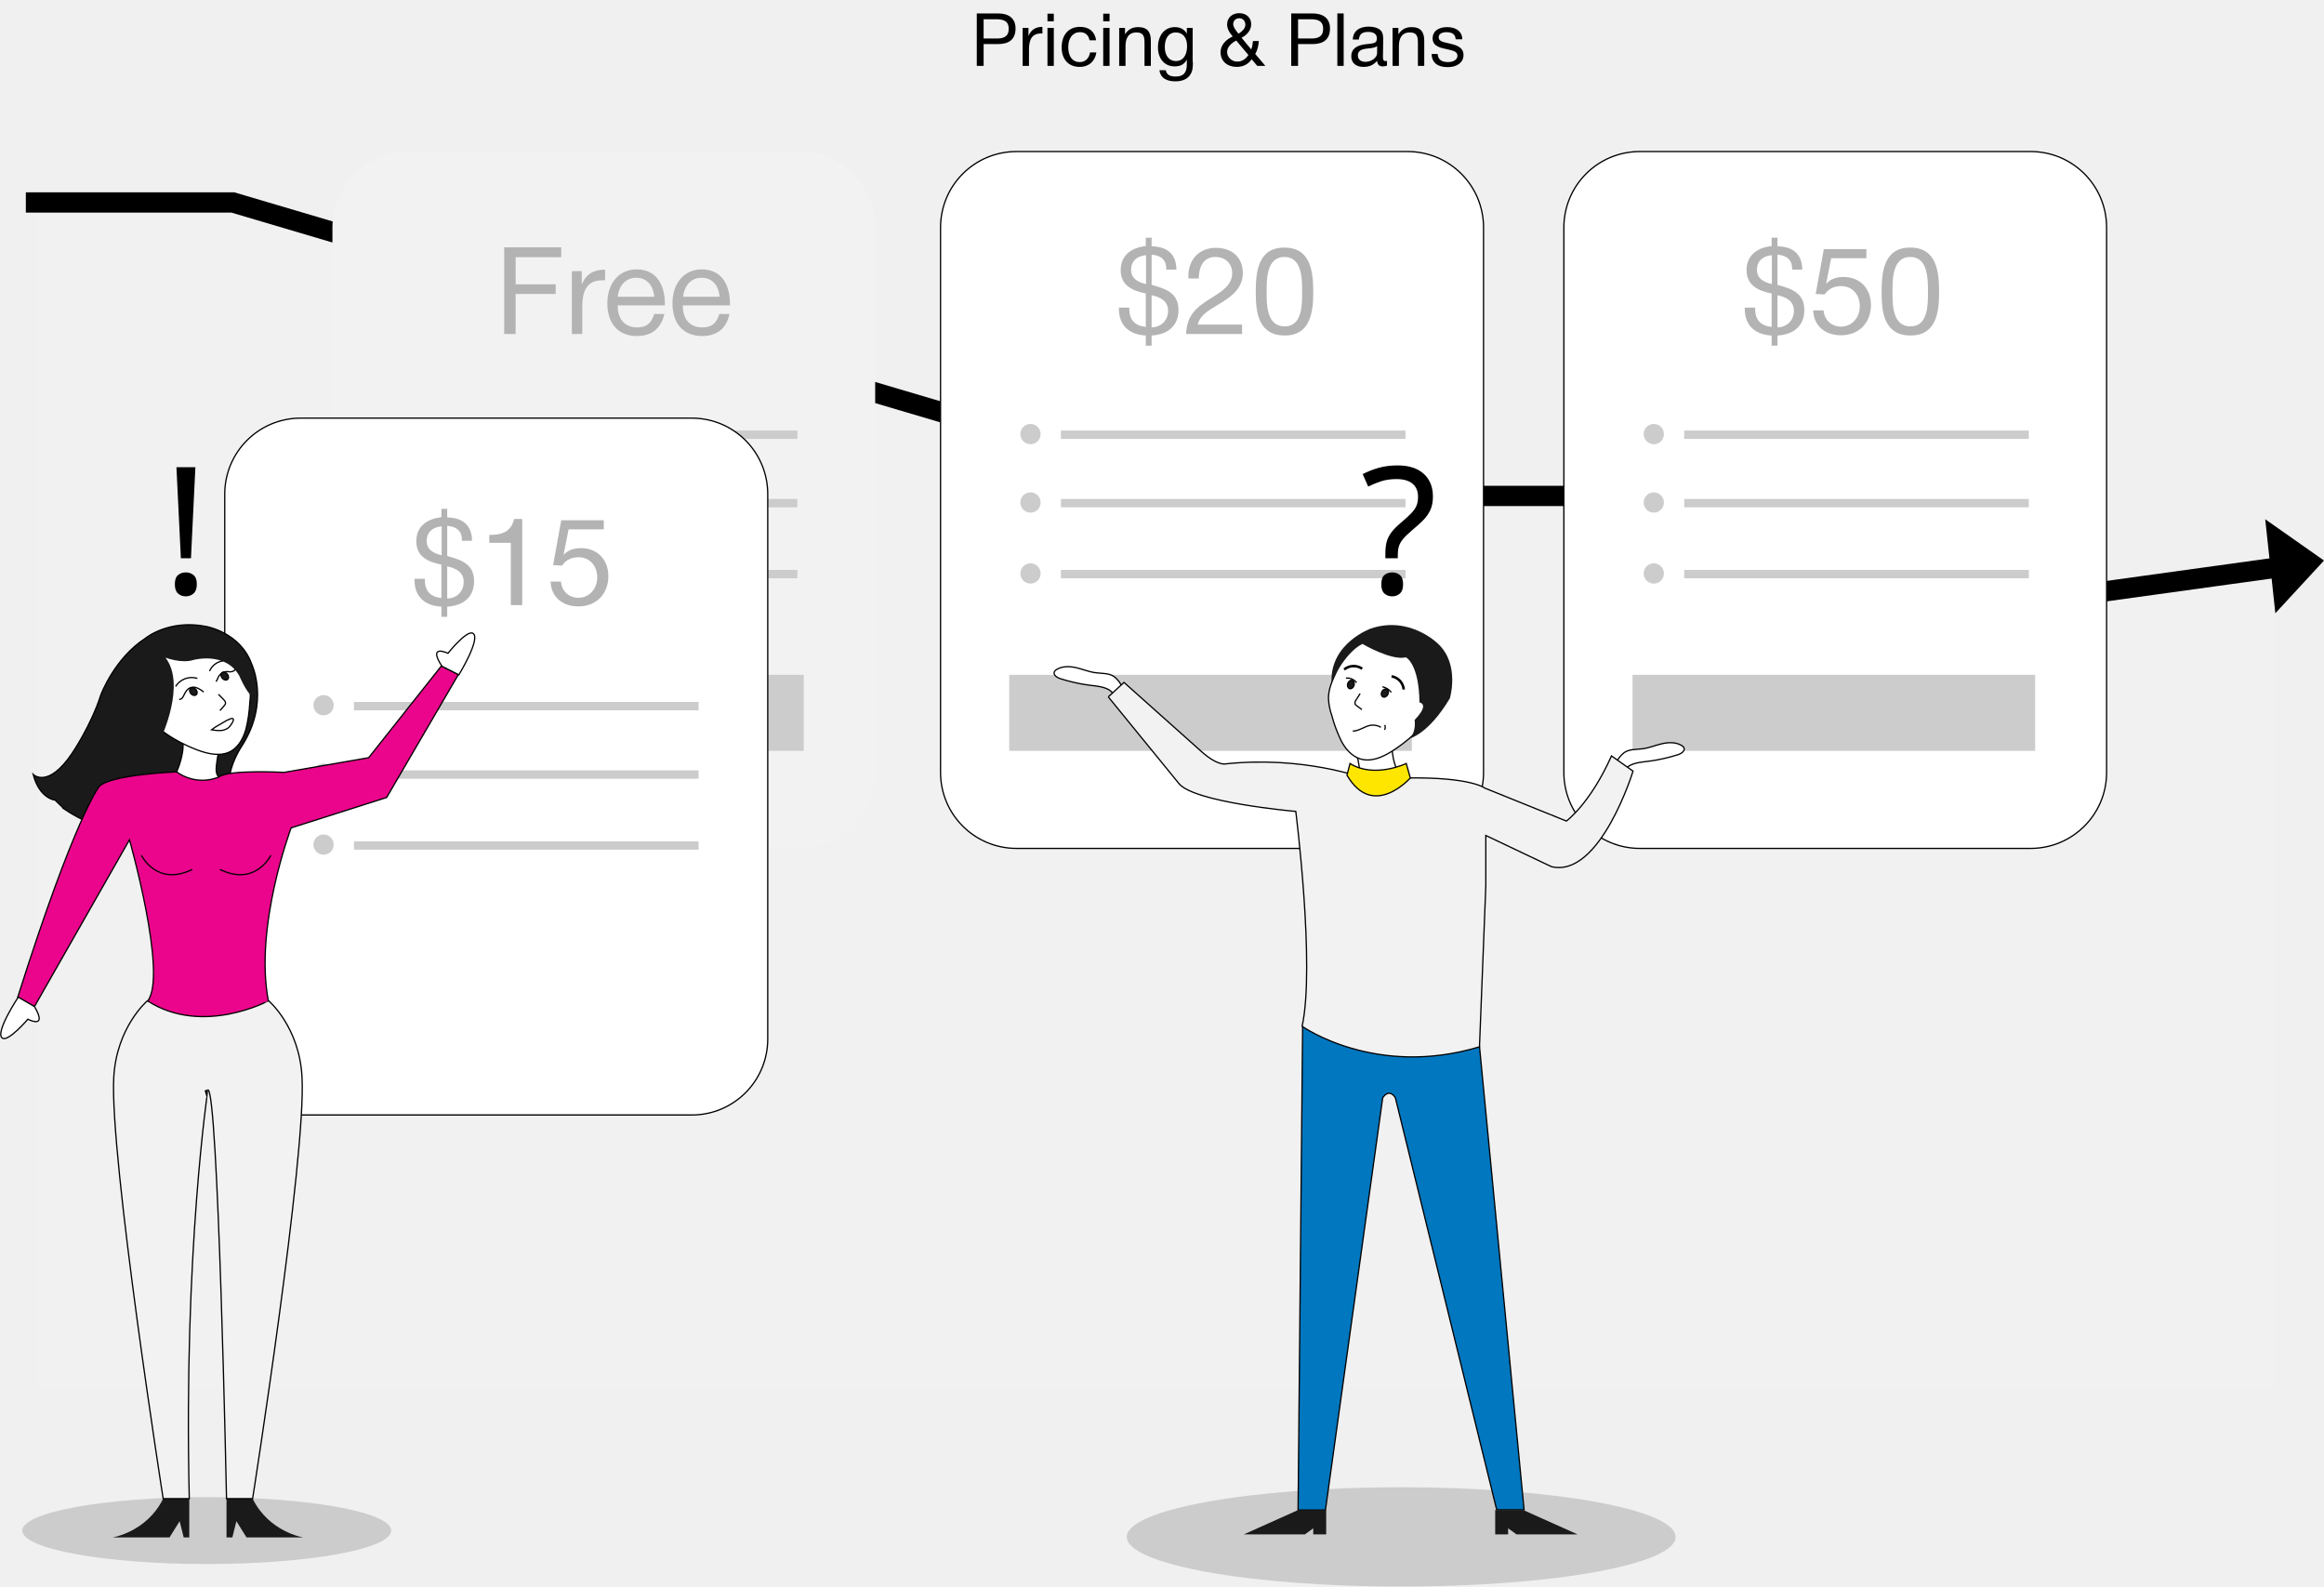
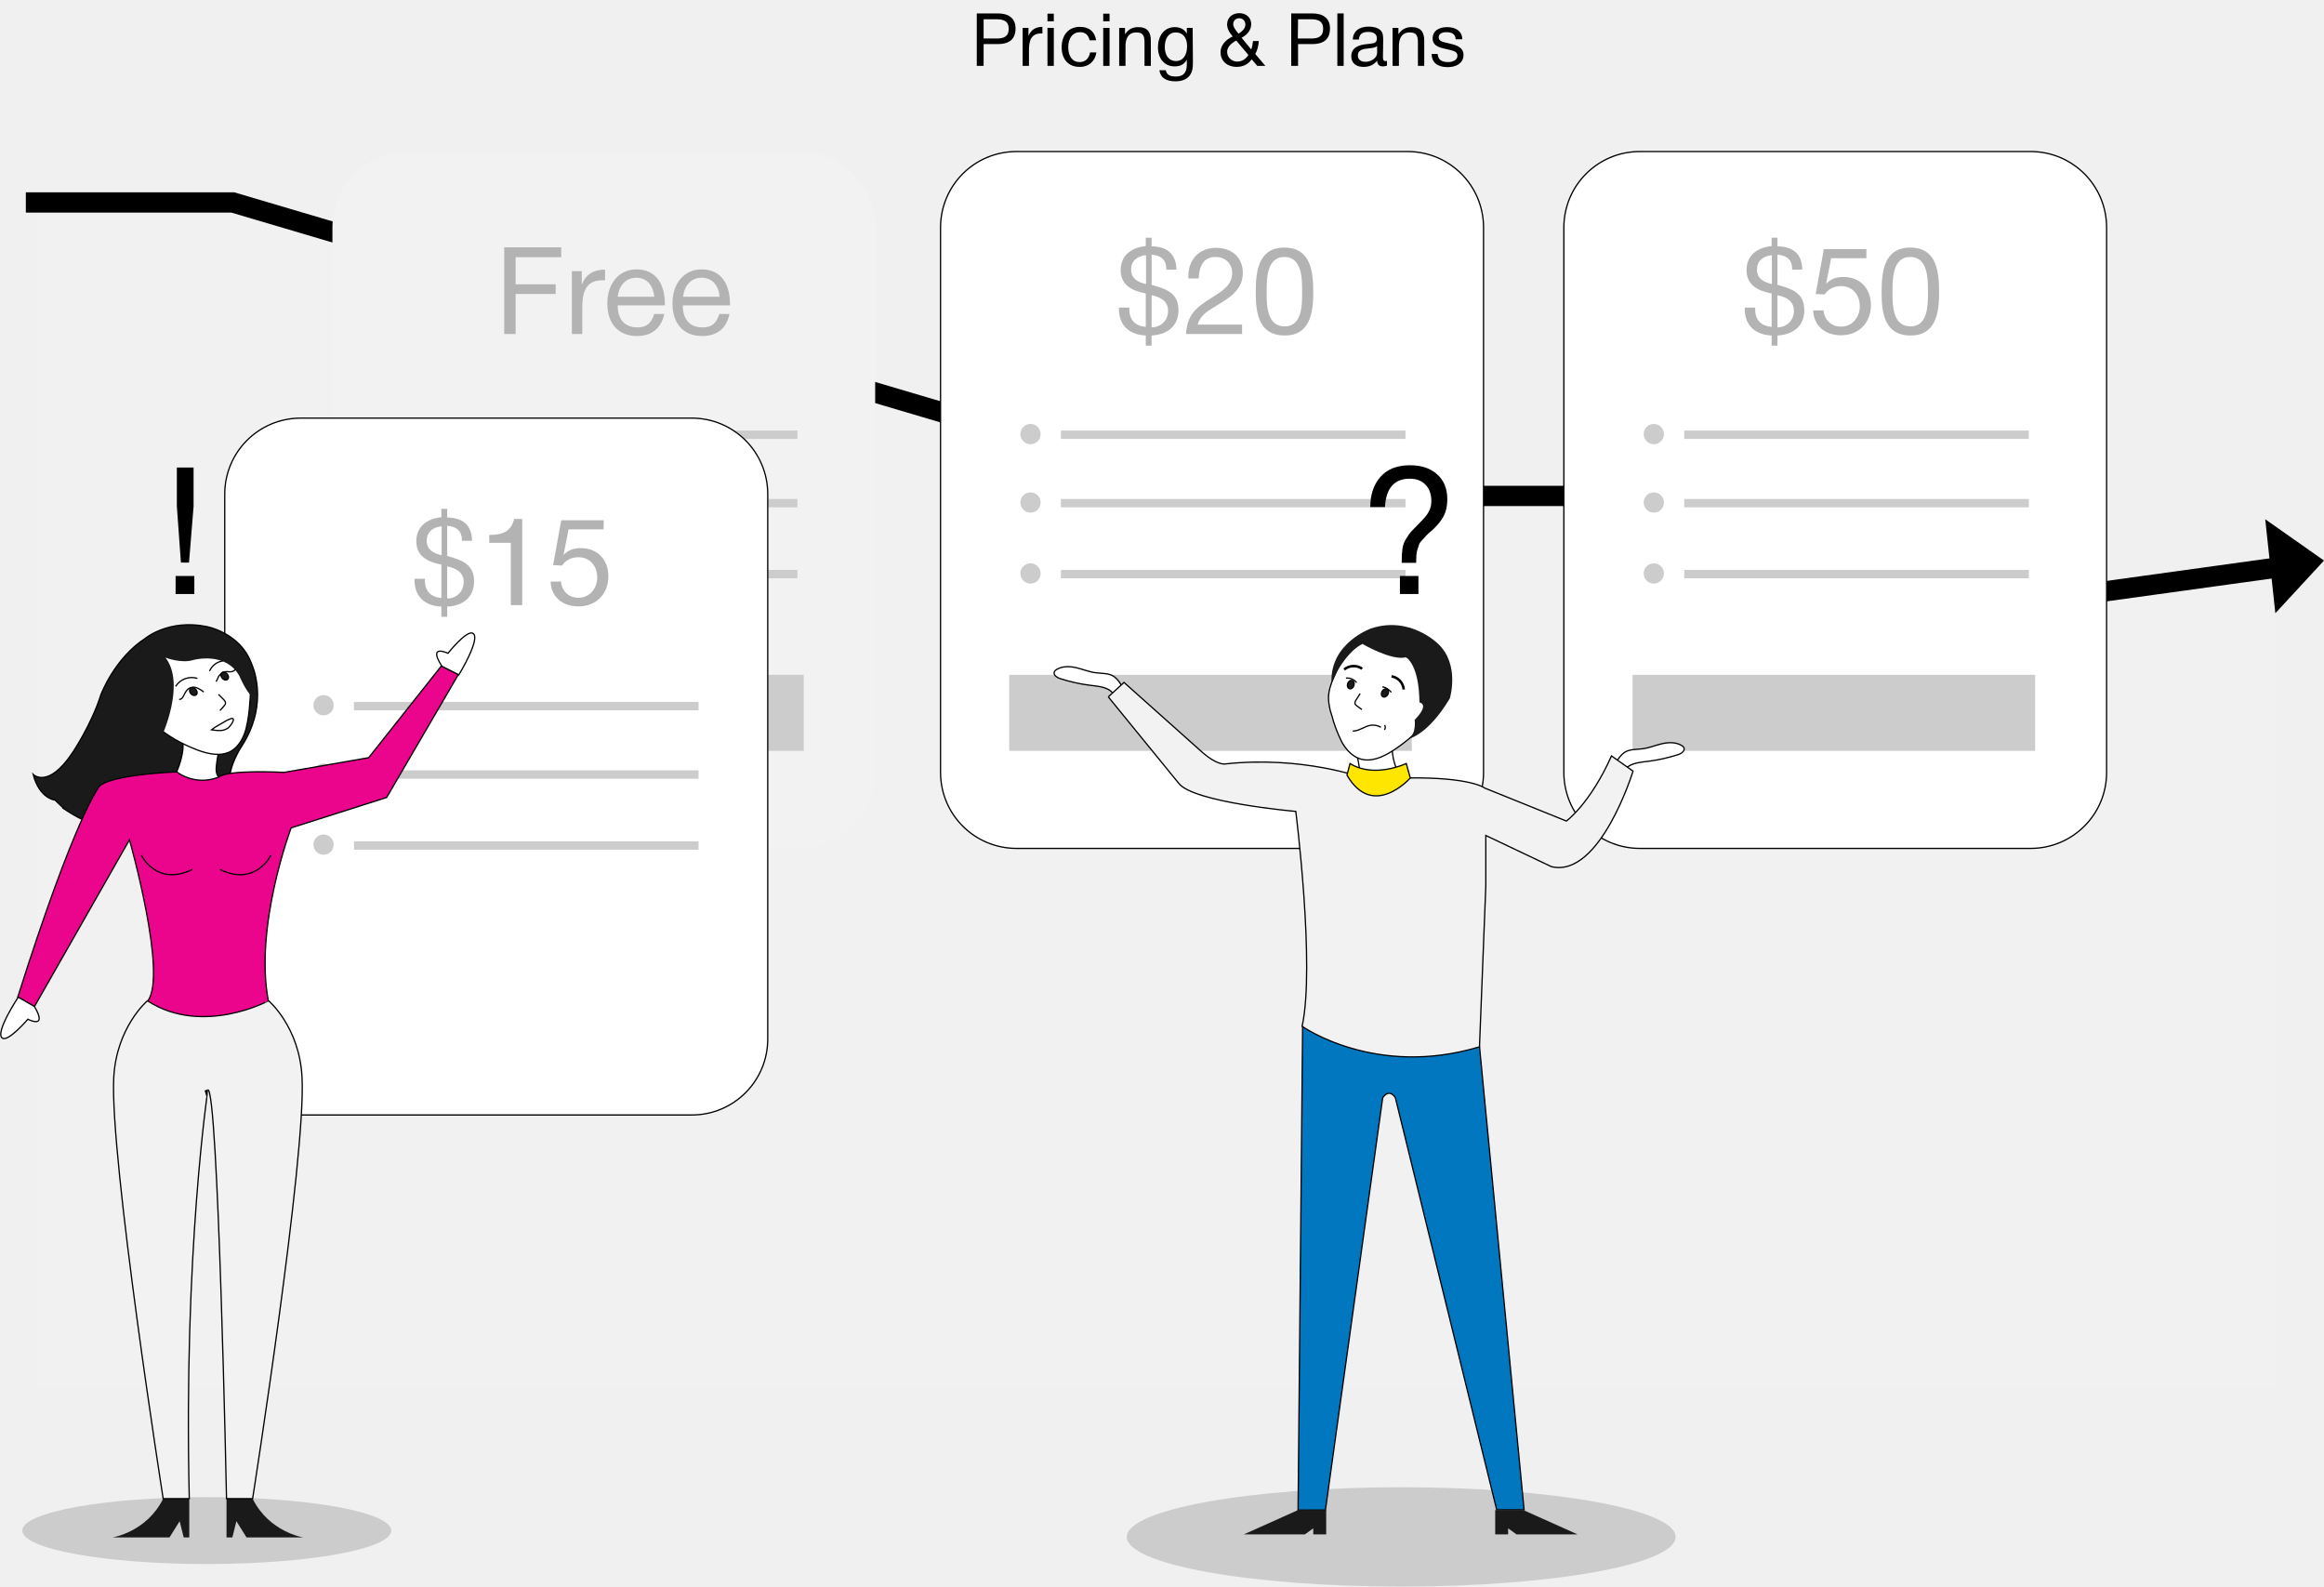
- <svg xmlns="http://www.w3.org/2000/svg" version="1.1" x="0px" y="0px" viewBox="0 0 917.2 626.2" style="enable-background:new 0 0 917.2 626.2;" xml:space="preserve">
+ <svg xmlns="http://www.w3.org/2000/svg" version="1.1" id="Layer_1" x="0px" y="0px" viewBox="0 0 917.2 626.2" style="enable-background:new 0 0 917.2 626.2;" xml:space="preserve">
  <style type="text/css">
- 	.st0{opacity:0.4;fill:#F2F2F2;enable-background:new    ;}
- 	.st1{fill:none;stroke:#000000;stroke-width:8;stroke-miterlimit:10;}
- 	.st2{fill:#FFFFFF;stroke:#000000;stroke-width:0.5;stroke-miterlimit:10;}
- 	.st3{fill:#F2F2F2;}
- 	.st4{fill:none;}
- 	.st5{fill:#CCCCCC;}
- 	.st6{font-family:'MyriadPro-Regular';}
- 	.st7{font-size:70px;}
- 	.st8{fill:#1A1A1A;stroke:#000000;stroke-width:0.5;stroke-miterlimit:10;}
- 	.st9{fill:#1A1A1A;}
- 	.st10{fill:none;stroke:#000000;stroke-width:0.5;stroke-miterlimit:10;}
- 	.st11{fill:#F2F2F2;stroke:#000000;stroke-width:0.5;stroke-miterlimit:10;}
- 	.st12{fill:#EB058C;stroke:#000000;stroke-width:0.5;stroke-miterlimit:10;}
- 	.st13{fill:#0077BF;stroke:#000000;stroke-width:0.5;stroke-miterlimit:10;}
- 	.st14{fill:#FFFFFF;stroke:#000000;stroke-miterlimit:10;}
- 	.st15{fill:#FFE600;stroke:#000000;stroke-width:0.5;stroke-miterlimit:10;}
- 	.st16{enable-background:new    ;}
- 	.st17{fill:#B3B3B3;}
- </style>
-   <g id="Layer_1">
+ 		.st0 {
+ 			opacity: 0.4;
+ 			fill: #F2F2F2;
+ 			enable-background: new;
+ 		}
+ 		.st1 {
+ 			fill: none;
+ 			stroke: #000000;
+ 			stroke-width: 8;
+ 			stroke-miterlimit: 10;
+ 		}
+ 		.st2 {
+ 			fill: #FFFFFF;
+ 			stroke: #000000;
+ 			stroke-width: 0.5;
+ 			stroke-miterlimit: 10;
+ 		}
+ 		.st3 {
+ 			fill: #F2F2F2;
+ 		}
+ 		.st4 {
+ 			fill: none;
+ 		}
+ 		.st5 {
+ 			fill: #CCCCCC;
+ 		}
+ 		.st6 {
+ 			enable-background: new;
+ 		}
+ 		.st7 {
+ 			fill: #1A1A1A;
+ 			stroke: #000000;
+ 			stroke-width: 0.5;
+ 			stroke-miterlimit: 10;
+ 		}
+ 		.st8 {
+ 			fill: #1A1A1A;
+ 		}
+ 		.st9 {
+ 			fill: none;
+ 			stroke: #000000;
+ 			stroke-width: 0.5;
+ 			stroke-miterlimit: 10;
+ 		}
+ 		.st10 {
+ 			fill: #F2F2F2;
+ 			stroke: #000000;
+ 			stroke-width: 0.5;
+ 			stroke-miterlimit: 10;
+ 		}
+ 		.st11 {
+ 			fill: #EB058C;
+ 			stroke: #000000;
+ 			stroke-width: 0.5;
+ 			stroke-miterlimit: 10;
+ 		}
+ 		.st12 {
+ 			fill: #0077BF;
+ 			stroke: #000000;
+ 			stroke-width: 0.5;
+ 			stroke-miterlimit: 10;
+ 		}
+ 		.st13 {
+ 			fill: #FFFFFF;
+ 			stroke: #000000;
+ 			stroke-miterlimit: 10;
+ 		}
+ 		.st14 {
+ 			fill: #FFE600;
+ 			stroke: #000000;
+ 			stroke-width: 0.5;
+ 			stroke-miterlimit: 10;
+ 		}
+ 		.st15 {
+ 			fill: #B3B3B3;
+ 		}
+ 	</style>
+   <g id="Layer_1_2_">
    <g id="Layer_1_1_">
      <g id="Layer_13">
        <polygon class="st0" points="15.3,547.7 15.3,79.9 91.9,79.9 483.3,195.7 761.4,195.7 821.1,234.7 898,224.1 898,547.7    " />
        <polyline class="st1" points="10.2,79.9 16.8,79.9 91.9,79.9 483.3,195.7 761.4,195.7 821.1,234.7 904.2,223.2    " />
        <polygon points="894,204.9 898,242 917.2,221.2    " />
      </g>
      <g id="Layer_5">
        <path class="st2" d="M401.2,59.8h154.3c16.6,0,30,13.4,30,30v215c0,16.6-13.4,30-30,30H401.2c-16.6,0-30-13.4-30-30v-215     C371.2,73.2,384.6,59.8,401.2,59.8z" />
        <path class="st3" d="M161.2,59.8h154.2c16.6,0,30,13.4,30,30v215c0,16.6-13.4,30-30,30H161.2c-16.6,0-30-13.4-30-30v-215     C131.2,73.2,144.6,59.8,161.2,59.8z" />
        <path class="st2" d="M647.2,59.8h154.2c16.6,0,30,13.4,30,30v215c0,16.6-13.4,30-30,30H647.2c-16.6,0-30-13.4-30-30v-215     C617.2,73.2,630.6,59.8,647.2,59.8z" />
        <path class="st4" d="M260.3,407c0-3.1,2.2-5.8,5.3-6.3" />
        <path class="st4" d="M195.2,445.7c-0.2,4.4,0.5,8.8,2,13" />
      </g>
      <g id="Layer_12">
        <ellipse class="st5" cx="553" cy="606.5" rx="108.3" ry="19.6" />
        <ellipse class="st5" cx="81.6" cy="604" rx="72.8" ry="13.2" />
      </g>
      <g id="Layer_9">
        <rect x="664.7" y="169.9" class="st5" width="136" height="3.3" />
        <circle class="st5" cx="652.7" cy="171.3" r="4" />
        <rect x="664.7" y="196.9" class="st5" width="136" height="3.3" />
        <circle class="st5" cx="652.7" cy="198.3" r="4" />
        <rect x="664.7" y="224.9" class="st5" width="136" height="3.3" />
        <circle class="st5" cx="652.7" cy="226.3" r="4" />
        <rect x="644.3" y="266.3" class="st5" width="158.9" height="30" />
      </g>
      <g id="Layer_9_copy">
        <rect x="418.7" y="169.9" class="st5" width="136" height="3.3" />
        <circle class="st5" cx="406.7" cy="171.3" r="4" />
        <rect x="418.7" y="196.9" class="st5" width="136" height="3.3" />
        <circle class="st5" cx="406.7" cy="198.3" r="4" />
        <rect x="418.7" y="224.9" class="st5" width="136" height="3.3" />
        <circle class="st5" cx="406.7" cy="226.3" r="4" />
        <rect x="398.3" y="266.3" class="st5" width="158.9" height="30" />
      </g>
      <g id="Layer_9_copy_2">
        <rect x="178.7" y="169.9" class="st5" width="136" height="3.3" />
        <circle class="st5" cx="166.7" cy="171.3" r="4" />
        <rect x="178.7" y="196.9" class="st5" width="136" height="3.3" />
        <circle class="st5" cx="166.7" cy="198.3" r="4" />
        <rect x="178.7" y="224.9" class="st5" width="136" height="3.3" />
        <circle class="st5" cx="166.7" cy="226.3" r="4" />
        <rect x="158.3" y="266.3" class="st5" width="158.9" height="30" />
      </g>
      <g id="Layer_14">
        <path class="st2" d="M118.7,165H273c16.6,0,30,13.4,30,30v215c0,16.6-13.4,30-30,30H118.7c-16.6,0-30-13.4-30-30V195     C88.7,178.4,102.1,165,118.7,165z" />
      </g>
      <g id="Layer_9_copy_3">
        <rect x="139.7" y="277" class="st5" width="136" height="3.3" />
        <circle class="st5" cx="127.7" cy="278.3" r="4" />
        <rect x="139.7" y="304" class="st5" width="136" height="3.3" />
        <circle class="st5" cx="127.7" cy="305.3" r="4" />
        <rect x="139.7" y="332" class="st5" width="136" height="3.3" />
        <circle class="st5" cx="127.7" cy="333.3" r="4" />
      </g>
      <g id="Layer_4">
-         <text transform="matrix(1 0 0 1 536.96 234.35)" class="st6 st7">?</text>
-         <text transform="matrix(1 0 0 1 63.96 234.35)" class="st6 st7">!</text>
+         <g class="st6">
+           <path d="M540.8,200.1c0-4.9,1.3-8.8,4-11.9c2.7-3.1,6.6-4.6,11.7-4.6c4.5,0,8.1,1.2,10.7,3.6c2.7,2.4,4,5.7,4,9.8      c0,2.5-0.4,4.6-1.3,6.4c-0.9,1.8-2.3,3.6-4.1,5.3c-0.2,0.2-0.8,0.8-1.8,1.6c-1,0.9-1.5,1.4-1.6,1.6c-0.1,0.2-0.5,0.6-1.2,1.3      c-0.6,0.7-1,1.2-1.1,1.6c-0.1,0.4-0.3,1-0.6,1.8c-0.3,0.8-0.4,1.6-0.5,2.5c0,0.9-0.1,1.9-0.1,3h-5.7v-0.4c0-2.1,0.1-3.8,0.3-5.2      c0.2-1.4,0.7-2.7,1.5-4c0.8-1.3,1.5-2.3,2.2-3c0.7-0.7,1.9-2,3.7-3.8c1.5-1.5,2.5-2.8,3.1-4s0.9-2.5,0.9-4      c0-2.7-0.8-4.9-2.3-6.4c-1.5-1.6-3.6-2.4-6.2-2.4c-6.1,0-9.4,3.7-9.8,11.2H540.8z M559.8,227.3v7.1h-7.3v-7.1H559.8z" />
+         </g>
+         <g class="st6">
+           <path d="M76.7,227.3v7.1h-7.4v-7.1H76.7z M76.4,184.5v15.3L74.6,222h-3.2l-1.6-22.2v-15.3H76.4z" />
+         </g>
      </g>
      <g id="Layer_15">
-         <path class="st8" d="M13.1,305.6c0,0,5.8,5.9,15.4-8.4c0,0,7.5-11,11.3-23c0,0,5.3-14.4,17.7-22.4c0,0,9.1-7.5,23.8-4.6     c0,0,13.5,2.3,18,14.8c0,0,7.3,15-3.8,32.3c0,0-3.8,5.6-4.7,11.2L61,321.1l-36.2-2.4l-3.1-3C21.6,315.8,15.5,315,13.1,305.6z" />
-         <path class="st8" d="M24.7,318.8c0,0,16.2,11.9,30.3,9l37.8-15.9l-2.1-6.3" />
+         <path class="st7" d="M13.1,305.6c0,0,5.8,5.9,15.4-8.4c0,0,7.5-11,11.3-23c0,0,5.3-14.4,17.7-22.4c0,0,9.1-7.5,23.8-4.6     c0,0,13.5,2.3,18,14.8c0,0,7.3,15-3.8,32.3c0,0-3.8,5.6-4.7,11.2L61,321.1l-36.2-2.4l-3.1-3C21.6,315.8,15.5,315,13.1,305.6z" />
+         <path class="st7" d="M24.7,318.8c0,0,16.2,11.9,30.3,9l37.8-15.9l-2.1-6.3" />
        <path class="st2" d="M70,303.9c-0.1,0.2-0.2,0.5-0.2,0.7c0.1,0.2,0.2,0.4,0.4,0.6c1.9,2.1,4.1,4,6.4,5.7c1.4,1,3.1,1.9,4.7,1.4     c1-0.4,1.8-1.1,2.4-2l2.9-3.5c-1.3-0.9-1.4-2.9-1.2-4.5c0.2-2.1,0.6-4.3,1-6.4c-3.5-2.7-7.5-4.4-11.8-5c-1.5-0.2-2.2,0-2.3,1.5     c-0.1,1.3,0,2.7-0.2,4C71.7,299,71,301.5,70,303.9z" />
        <path class="st2" d="M78,296c4.3,1.6,9.4,2.7,13.4,0.3c2.9-1.8,4.6-5,5.6-8.3c0.9-3.5,1.4-7.2,1.6-10.8c0.3-2.3,0.3-4.6-0.1-6.9     c-0.7-3.2-2.7-6-4.6-8.7c-3.2-4.4-6.8-9.1-11.9-10.8c-2.9-1-6.1-0.9-9.2-0.7c-2.3,0-4.6,0.4-6.7,1c-1.8,0.7-3.5,1.7-4.9,3     c-4.1,3.5-6.9,8.5-7.6,13.8C51.6,282.1,66.4,291.6,78,296z" />
-         <path class="st9" d="M63.7,290.9c0,0,9.8-20.8,1.6-31.4c0,0,6.3,2.5,11.2,0.9c0,0,12.6-3.4,18,6.4c0,0,2.5,6.1,5.3,8.4v-5     l-4.3-9.9l-11.8-10.2l-11-2.7L61.6,252l-7.2,7.1l-3.3,16.5L58,287L63.7,290.9z" />
+         <path class="st8" d="M63.7,290.9c0,0,9.8-20.8,1.6-31.4c0,0,6.3,2.5,11.2,0.9c0,0,12.6-3.4,18,6.4c0,0,2.5,6.1,5.3,8.4v-5     l-4.3-9.9l-11.8-10.2l-11-2.7L61.6,252l-7.2,7.1l-3.3,16.5L58,287L63.7,290.9z" />
        <path class="st2" d="M70.7,276c0.6,0,1.1-0.3,1.4-0.8s0.6-1,0.8-1.5c0.2-0.4,0.4-0.7,0.7-1.1c0.2-0.3,0.5-0.6,0.9-0.9     c0.9-0.6,2.1-0.7,3.1-0.3c1,0.4,2,1,2.8,1.7" />
        <path class="st2" d="M85.3,269l0.6-1.2c0.3-1,1.1-1.9,2-2.5c0.9-0.3,1.8-0.3,2.6-0.2c0.9,0.1,1.8-0.2,2.4-0.9" />
        <path class="st2" d="M77.9,267.7c-3.3-1-6.8,0.3-8.6,3.2" />
        <path class="st2" d="M82.7,264.8c1-2.2,3-3.7,5.3-4" />
        <path class="st2" d="M86.8,280.4c0.7-0.7,1.3-1.4,1.9-2.2c0.2-0.2,0.3-0.4,0.3-0.6c0.1-0.5-0.3-1.1-0.7-1.5l-2.1-2.1" />
-         <ellipse transform="matrix(0.751 -0.6603 0.6603 0.751 -161.1784 118.3206)" class="st8" cx="76.3" cy="272.9" rx="1.3" ry="1.7" />
-         <ellipse transform="matrix(0.751 -0.6603 0.6603 0.751 -154.0706 125.0209)" class="st8" cx="88.7" cy="266.8" rx="1.3" ry="1.7" />
-         <path class="st10" d="M90,287.3c-0.9,0.6-2,1-3.2,1c-1.1,0-2.2-0.1-3.3-0.3c0.4-0.3,0.8-0.6,1.2-0.9l3.4-2c0.9-0.6,1.9-1.1,3-1.5     C93.6,282.9,90.8,286.8,90,287.3z" />
-         <path class="st9" d="M89.4,591.4v15.3h2.3l1.6-6.4l4,6.4h22.4c0,0-13.5-2.1-20-15.3H89.4z" />
-         <path class="st9" d="M74.7,591.4v15.3h-2.2l-1.6-6.4l-4,6.4H44.4c0,0,13.5-2.1,20-15.3H74.7z" />
-         <path class="st11" d="M74.7,591.4H64.4c0,0-21.2-135-19.5-166.3C46,405.3,58.1,395,58.1,395h48c0,0,12.1,10.3,13.1,30.1     c1.7,31.3-19.5,166.3-19.5,166.3H89.4c0,0-3.3-163-7.4-161.3C82.1,430.1,72.4,493.4,74.7,591.4z" />
-         <path class="st12" d="M58.3,395c7.9-10.3-7.2-63.6-7.2-63.6l-37.5,65.8L7,393.5c22.7-71.7,32.2-83.2,32.2-83.2     c4.7-4.7,30.5-5.7,30.5-5.7c4.9,3.5,11.2,4.3,16.7,2c3.8-3,25.7-1.8,25.7-1.8l33.4-5.8l28.7-36.2l6.7,3.4l-28.3,48.5l-37.7,12     c0,0-14.6,38.7-9,68.2C106.1,395,79.8,408.9,58.3,395z" />
-         <path class="st12" d="M106.9,337.5c0,0-6,12.5-20.1,5.6" />
-         <path class="st12" d="M55.8,337.5c0,0,6,12.5,20.1,5.6" />
+         <ellipse transform="matrix(0.751 -0.6603 0.6603 0.751 -161.1847 118.3421)" class="st7" cx="76.3" cy="272.9" rx="1.3" ry="1.7" />
+         <ellipse transform="matrix(0.751 -0.6603 0.6603 0.751 -154.0919 125.0137)" class="st7" cx="88.7" cy="266.8" rx="1.3" ry="1.7" />
+         <path class="st9" d="M90,287.3c-0.9,0.6-2,1-3.2,1c-1.1,0-2.2-0.1-3.3-0.3c0.4-0.3,0.8-0.6,1.2-0.9l3.4-2c0.9-0.6,1.9-1.1,3-1.5     C93.6,282.9,90.8,286.8,90,287.3z" />
+         <path class="st8" d="M89.4,591.4v15.3h2.3l1.6-6.4l4,6.4h22.4c0,0-13.5-2.1-20-15.3H89.4z" />
+         <path class="st8" d="M74.7,591.4v15.3h-2.2l-1.6-6.4l-4,6.4H44.4c0,0,13.5-2.1,20-15.3H74.7z" />
+         <path class="st10" d="M74.7,591.4H64.4c0,0-21.2-135-19.5-166.3C46,405.3,58.1,395,58.1,395h48c0,0,12.1,10.3,13.1,30.1     c1.7,31.3-19.5,166.3-19.5,166.3H89.4c0,0-3.3-163-7.4-161.3C82.1,430.1,72.4,493.4,74.7,591.4z" />
+         <path class="st11" d="M58.3,395c7.9-10.3-7.2-63.6-7.2-63.6l-37.5,65.8L7,393.5c22.7-71.7,32.2-83.2,32.2-83.2     c4.7-4.7,30.5-5.7,30.5-5.7c4.9,3.5,11.2,4.3,16.7,2c3.8-3,25.7-1.8,25.7-1.8l33.4-5.8l28.7-36.2l6.7,3.4l-28.3,48.5l-37.7,12     c0,0-14.6,38.7-9,68.2C106.1,395,79.8,408.9,58.3,395z" />
+         <path class="st11" d="M106.9,337.5c0,0-6,12.5-20.1,5.6" />
+         <path class="st11" d="M55.8,337.5c0,0,6,12.5,20.1,5.6" />
        <path class="st2" d="M174.4,262.9c-5.8-9,2.4-5.1,2.4-5.1s7.3-9.2,9.8-7.9c3.4,1.8-5.5,16.4-5.5,16.4L174.4,262.9z" />
        <path class="st2" d="M13.6,397.2c5.4,9.2-2.6,5-2.6,5s-7.6,8.9-10,7.5c-3.3-1.9,6.2-16.2,6.2-16.2L13.6,397.2z" />
      </g>
      <g id="Layer_16">
-         <path class="st10" d="M546.1,426.3" />
-         <path class="st13" d="M523.1,595.9h-10.8l1.8-191.1l69.8,8.1l17.6,182.9h-10.8l-40-162.6c0,0-2.2-4-5,0L523.1,595.9h-10.8" />
+         <path class="st9" d="M546.1,426.3" />
+         <path class="st12" d="M523.1,595.9h-10.8l1.8-191.1l69.8,8.1l17.6,182.9h-10.8l-40-162.6c0,0-2.2-4-5,0L523.1,595.9h-10.8" />
        <path class="st2" d="M643.4,302c2.2-1.1,4.8-1.3,7.3-1.6c3.9-0.5,7.8-1.4,11.6-2.6c1.2-0.4,2.8-1.4,2.3-2.7     c-0.2-0.4-0.5-0.7-0.9-0.9c-2.3-1.4-5.2-1.3-7.8-0.7s-5.1,1.7-7.8,2c-2.4,0.3-5.1,0.1-7.1,1.5c-1.4,1.1-2.5,2.5-3.2,4.1     c-0.9,1.6-1.8,3.2-2.6,4.9C638.7,308.8,640.5,303.4,643.4,302z" />
        <path class="st2" d="M437.3,272c-2.2-1.1-4.8-1.3-7.3-1.6c-3.9-0.5-7.8-1.4-11.6-2.6c-1.2-0.4-2.8-1.4-2.3-2.7     c0.2-0.4,0.5-0.7,0.9-0.9c2.3-1.4,5.2-1.3,7.8-0.7s5.1,1.7,7.8,2c2.4,0.3,5.1,0.1,7.1,1.5c1.4,1.1,2.5,2.5,3.2,4.2     c0.9,1.6,1.8,3.2,2.6,4.9C442,278.8,440.2,273.4,437.3,272z" />
-         <path class="st11" d="M437.4,275l6.2-5.7l30.7,27.4c5.7,5.1,8.9,4.8,8.9,4.8c31-3.4,54.8,5.5,54.8,5.5c7.3,8.5,17.2,0,17.2,0     c25.4-0.4,30.8,4,30.8,4l32.2,13c0,0,9.3-6.7,17.8-25.7l8.5,6c0,0-13,42.3-32.2,37.7l-25.9-12.3v19.8l-2.5,63.6     c-41.1,12.4-70-8.1-70-8.1c5.2-23.8-2.5-84.8-2.5-84.8s-40.4-3.5-46.2-11.1L437.4,275" />
-         <polygon class="st9" points="590.1,595.9 590.1,605.5 595.2,605.5 595.2,603.1 598.5,605.5 622.6,605.5 622.6,605.5 601.2,595.9         " />
-         <polygon class="st9" points="523.4,595.9 523.4,605.5 518.3,605.5 518.3,603.1 515,605.5 490.9,605.5 490.9,605.5 512.3,595.9         " />
+         <path class="st10" d="M437.4,275l6.2-5.7l30.7,27.4c5.7,5.1,8.9,4.8,8.9,4.8c31-3.4,54.8,5.5,54.8,5.5c7.3,8.5,17.2,0,17.2,0     c25.4-0.4,30.8,4,30.8,4l32.2,13c0,0,9.3-6.7,17.8-25.7l8.5,6c0,0-13,42.3-32.2,37.7l-25.9-12.3v19.8l-2.5,63.6     c-41.1,12.4-70-8.1-70-8.1c5.2-23.8-2.5-84.8-2.5-84.8s-40.4-3.5-46.2-11.1L437.4,275" />
+         <polygon class="st8" points="590.1,595.9 590.1,605.5 595.2,605.5 595.2,603.1 598.5,605.5 622.6,605.5 622.6,605.5 601.2,595.9        " />
+         <polygon class="st8" points="523.4,595.9 523.4,605.5 518.3,605.5 518.3,603.1 515,605.5 490.9,605.5 490.9,605.5 512.3,595.9        " />
        <path class="st2" d="M551.8,304.9c0.1,0.2,0.2,0.4,0.2,0.7c-0.1,0.2-0.2,0.4-0.3,0.6c-1.9,2.1-3.9,4.1-6.2,5.8     c-1.3,1-3,2-4.6,1.5c-1-0.4-1.8-1.1-2.4-1.9l-3-3.5c1.3-1,1.3-2.9,1.1-4.5c-0.3-2.1-0.7-4.2-1.2-6.3c3.4-2.7,7.4-4.6,11.6-5.3     c1.5-0.2,2.2,0,2.3,1.5c0.1,1.3,0.1,2.7,0.3,4C549.9,300,550.7,302.6,551.8,304.9z" />
        <path class="st2" d="M549.6,296.3c-3.9,2.5-8.6,4.6-13,3.1c-3.2-1.1-5.6-3.9-7.2-6.9c-1.6-3.3-2.9-6.7-3.8-10.2     c-0.8-2.2-1.2-4.5-1.3-6.8c0-3.3,1.3-6.5,2.7-9.5c2.2-5,4.7-10.3,9.4-13c2.7-1.6,5.8-2.1,8.8-2.6c2.2-0.5,4.5-0.6,6.8-0.4     c1.9,0.3,3.7,1,5.4,1.9c4.8,2.6,8.5,6.8,10.3,11.9C572.5,277.3,560,289.6,549.6,296.3z" />
-         <path class="st14" d="M549.2,266.9c2.6,0.4,4.6,2.6,4.8,5.2" />
-         <path class="st14" d="M530.5,264.2c2-1.7,5-1.8,7.1-0.3" />
+         <path class="st13" d="M549.2,266.9c2.6,0.4,4.6,2.6,4.8,5.2" />
+         <path class="st13" d="M530.5,264.2c2-1.7,5-1.8,7.1-0.3" />
        <path class="st2" d="M537.5,280c-0.8-0.5-1.5-1.1-2.3-1.7c-0.2-0.1-0.3-0.3-0.4-0.5c-0.1-0.6,0-1.1,0.4-1.6l1.6-2.5" />
-         <ellipse transform="matrix(0.4879 -0.8729 0.8729 0.4879 41.1344 617.1788)" class="st8" cx="546.6" cy="273.5" rx="1.7" ry="1.3" />
-         <ellipse transform="matrix(0.3122 -0.95 0.95 0.3122 110.1141 692.2399)" class="st8" cx="533.1" cy="270.1" rx="1.7" ry="1.3" />
-         <path class="st9" d="M560.2,277.2c0,0,4.3,0.5-1.9,6.9c0,0,0.8,5-2.2,7.4c0,0,7.5-1.5,16.1-15.9c0,0,4.1-13.4-4.7-21.6     c0,0-11.1-11.1-26.4-6c0,0-16.2,5.7-15.6,21.2c0,0,5-11.5,12.2-15.1c0,0,11.4,6.7,17.1,5.3C555,259.3,560.1,262.3,560.2,277.2z" />
-         <path class="st10" d="M531.2,267.6c1.6-0.2,3.2,0.5,4.2,1.8" />
-         <path class="st10" d="M545.6,271c1.4,0.3,2.6,1.1,3.5,2.2" />
-         <path class="st10" d="M546.5,286.1c0.3,0.6,0.3,1.4-0.1,1.9" />
-         <path class="st10" d="M533.9,288.5c2.5,0,4.6-1.9,7.1-2.3c1.4-0.2,2.8,0.1,4,0.8" />
+         <ellipse transform="matrix(0.4879 -0.8729 0.8729 0.4879 41.1615 617.1464)" class="st7" cx="546.6" cy="273.5" rx="1.7" ry="1.3" />
+         <ellipse transform="matrix(0.3122 -0.95 0.95 0.3122 110.0749 692.281)" class="st7" cx="533.1" cy="270.1" rx="1.7" ry="1.3" />
+         <path class="st8" d="M560.2,277.2c0,0,4.3,0.5-1.9,6.9c0,0,0.8,5-2.2,7.4c0,0,7.5-1.5,16.1-15.9c0,0,4.1-13.4-4.7-21.6     c0,0-11.1-11.1-26.4-6c0,0-16.2,5.7-15.6,21.2c0,0,5-11.5,12.2-15.1c0,0,11.4,6.7,17.1,5.3C555,259.3,560.1,262.3,560.2,277.2z" />
+         <path class="st9" d="M531.2,267.6c1.6-0.2,3.2,0.5,4.2,1.8" />
+         <path class="st9" d="M545.6,271c1.4,0.3,2.6,1.1,3.5,2.2" />
+         <path class="st9" d="M546.5,286.1c0.3,0.6,0.3,1.4-0.1,1.9" />
+         <path class="st9" d="M533.9,288.5c2.5,0,4.6-1.9,7.1-2.3c1.4-0.2,2.8,0.1,4,0.8" />
        <g id="Layer_17">
-           <path class="st15" d="M532.8,301.3l-1.2,4.6c10.3,17.7,25,1.1,25,1.1l-1.6-5.7C555,301.3,542.4,307.3,532.8,301.3z" />
+           <path class="st14" d="M532.8,301.3l-1.2,4.6c10.3,17.7,25,1.1,25,1.1l-1.6-5.7C555,301.3,542.4,307.3,532.8,301.3z" />
        </g>
      </g>
    </g>
    <g id="Layer_2">
-       <g class="st16">
-         <path class="st17" d="M221.5,101.5h-18v10.7h15.8v3.8h-15.8v15.8h-4.5V97.6h22.5V101.5z" />
-         <path class="st17" d="M238.8,110.6c-0.4,0-0.6,0-1.1,0c-6.7,0-7.9,5.1-7.9,10.7v10.5h-4.1V107h3.9v5.3c1.7-4.2,4.8-5.9,9.2-5.9     V110.6z" />
-         <path class="st17" d="M251.4,132.6c-7.3,0-11.7-4.8-11.7-12.9c0-8,4.7-13.4,11.5-13.4c8.2,0,11.2,6.5,11.2,13.6v0.6h-18.6l0,0.3     c0,5.3,2.9,8.4,7.7,8.4c3.6,0,5.5-1.5,6.7-5.3h4C260.9,129.6,257.2,132.6,251.4,132.6z M251.1,109.6c-4,0-6.8,2.9-7.3,7.5h14.4     C257.8,112.5,255.2,109.6,251.1,109.6z" />
-         <path class="st17" d="M277.1,132.6c-7.3,0-11.7-4.8-11.7-12.9c0-8,4.7-13.4,11.5-13.4c8.2,0,11.2,6.5,11.2,13.6v0.6h-18.6l0,0.3     c0,5.3,2.9,8.4,7.7,8.4c3.6,0,5.5-1.5,6.7-5.3h4C286.7,129.6,283,132.6,277.1,132.6z M276.9,109.6c-4,0-6.8,2.9-7.3,7.5H284     C283.6,112.5,281,109.6,276.9,109.6z" />
+       <g class="st6">
+         <path class="st15" d="M221.5,101.5h-18v10.7h15.8v3.8h-15.8v15.8H199V97.6h22.5V101.5z" />
+         <path class="st15" d="M238.8,110.6c-0.4,0-0.6,0-1.1,0c-6.7,0-7.9,5.1-7.9,10.7v10.5h-4.1V107h3.9v5.3c1.7-4.2,4.8-5.9,9.2-5.9     L238.8,110.6L238.8,110.6z" />
+         <path class="st15" d="M251.4,132.6c-7.3,0-11.7-4.8-11.7-12.9c0-8,4.7-13.4,11.5-13.4c8.2,0,11.2,6.5,11.2,13.6v0.6h-18.6v0.3     c0,5.3,2.9,8.4,7.7,8.4c3.6,0,5.5-1.5,6.7-5.3h4C260.9,129.6,257.2,132.6,251.4,132.6z M251.1,109.6c-4,0-6.8,2.9-7.3,7.5h14.4     C257.8,112.5,255.2,109.6,251.1,109.6z" />
+         <path class="st15" d="M277.1,132.6c-7.3,0-11.7-4.8-11.7-12.9c0-8,4.7-13.4,11.5-13.4c8.2,0,11.2,6.5,11.2,13.6v0.6h-18.6v0.3     c0,5.3,2.9,8.4,7.7,8.4c3.6,0,5.5-1.5,6.7-5.3h4C286.7,129.6,283,132.6,277.1,132.6z M276.9,109.6c-4,0-6.8,2.9-7.3,7.5H284     C283.6,112.5,281,109.6,276.9,109.6z" />
      </g>
    </g>
    <g id="Layer_2_copy">
-       <g class="st16">
-         <path class="st17" d="M454.5,97.2c6.1,0.1,9.7,3,9.8,9.2h-4v-0.3c0-3.4-1.9-5.3-5.8-5.6v11.9c5.6,1.6,10.6,3.1,10.6,10     c0,5.9-3.9,9.6-10.6,10v4h-2.3v-4c-6.2-0.3-10.6-3.7-10.6-10.5v-0.5h4.1c0,0.3,0,0.5,0,0.6c0,4.3,2.3,6.6,6.5,7v-13.2     c-5.8-1.1-9.9-3.5-9.9-9.2c0-6,4.4-8.9,9.9-9.5v-3.3h2.3V97.2z M452.3,100.7c-3.6,0.3-5.9,2.4-5.9,5.7c0,3.6,2.8,5,5.9,5.7V100.7     z M454.5,129.2c3.8-0.1,6.5-2.8,6.5-6.6c0-3.9-3.2-5.4-6.5-6.1V129.2z" />
-         <path class="st17" d="M490.3,131.8h-22.2c0.4-7.8,4.2-10.6,10.1-14.3c3.6-2.3,8.1-4.8,8.1-9.7c0-3.8-2.7-6.4-6.6-6.4     c-5.1,0-6.5,4.3-6.6,8.5H469v-0.9c0-6.7,4.4-11.2,10.9-11.2c6.4,0,10.6,3.9,10.6,9.9c0,6.6-5.2,9.8-10.2,12.8     c-3.1,1.9-6.7,3.8-7.6,7.6h17.5V131.8z" />
-         <path class="st17" d="M518.3,115.6c0,8-1.4,16.8-11.2,16.8c-10.3,0-11.5-8.8-11.5-16.9s0.8-17.8,11.3-17.8     C517.5,97.7,518.3,107.5,518.3,115.6z M499.9,115.5c0,5,0.1,13.3,7.1,13.3c7,0,6.9-8.6,6.9-13.5c0-5,0.1-13.9-7-13.9     S499.9,110.3,499.9,115.5z" />
+       <g class="st6">
+         <path class="st15" d="M454.5,97.2c6.1,0.1,9.7,3,9.8,9.2h-4v-0.3c0-3.4-1.9-5.3-5.8-5.6v11.9c5.6,1.6,10.6,3.1,10.6,10     c0,5.9-3.9,9.6-10.6,10v4h-2.3v-4c-6.2-0.3-10.6-3.7-10.6-10.5v-0.5h4.1c0,0.3,0,0.5,0,0.6c0,4.3,2.3,6.6,6.5,7v-13.2     c-5.8-1.1-9.9-3.5-9.9-9.2c0-6,4.4-8.9,9.9-9.5v-3.3h2.3V97.2z M452.3,100.7c-3.6,0.3-5.9,2.4-5.9,5.7c0,3.6,2.8,5,5.9,5.7V100.7     z M454.5,129.2c3.8-0.1,6.5-2.8,6.5-6.6c0-3.9-3.2-5.4-6.5-6.1V129.2z" />
+         <path class="st15" d="M490.3,131.8h-22.2c0.4-7.8,4.2-10.6,10.1-14.3c3.6-2.3,8.1-4.8,8.1-9.7c0-3.8-2.7-6.4-6.6-6.4     c-5.1,0-6.5,4.3-6.6,8.5H469V109c0-6.7,4.4-11.2,10.9-11.2c6.4,0,10.6,3.9,10.6,9.9c0,6.6-5.2,9.8-10.2,12.8     c-3.1,1.9-6.7,3.8-7.6,7.6h17.5v3.7H490.3z" />
+         <path class="st15" d="M518.3,115.6c0,8-1.4,16.8-11.2,16.8c-10.3,0-11.5-8.8-11.5-16.9s0.8-17.8,11.3-17.8     C517.5,97.7,518.3,107.5,518.3,115.6z M499.9,115.5c0,5,0.1,13.3,7.1,13.3s6.9-8.6,6.9-13.5c0-5,0.1-13.9-7-13.9     S499.9,110.3,499.9,115.5z" />
      </g>
    </g>
    <g id="Layer_2_copy_2">
-       <g class="st16">
-         <path class="st17" d="M701.5,97.2c6.1,0.1,9.7,3,9.8,9.2h-4v-0.3c0-3.4-1.9-5.3-5.8-5.6v11.9c5.6,1.6,10.6,3.1,10.6,10     c0,5.9-3.9,9.6-10.6,10v4h-2.3v-4c-6.2-0.3-10.6-3.7-10.6-10.5v-0.5h4.1c0,0.3,0,0.5,0,0.6c0,4.3,2.3,6.6,6.5,7v-13.2     c-5.8-1.1-9.9-3.5-9.9-9.2c0-6,4.4-8.9,9.9-9.5v-3.3h2.3V97.2z M699.3,100.7c-3.6,0.3-5.9,2.4-5.9,5.7c0,3.6,2.8,5,5.9,5.7V100.7     z M701.5,129.2c3.8-0.1,6.5-2.8,6.5-6.6c0-3.9-3.2-5.4-6.5-6.1V129.2z" />
-         <path class="st17" d="M736.5,101.9h-13.8l-2,10.1c1.9-2,4.1-2.7,6.9-2.7c6.4,0,10.8,4.5,10.8,11.1c0,6.9-4.7,11.9-11.8,11.9     c-6.5,0-10.8-3.9-11-9.8h4.1c0.3,3.8,3.1,6.4,6.9,6.4c4.2,0,7.4-3.5,7.4-8c0-4.7-3-8-7.4-8c-2.8,0-5,1.1-6.5,3.3l-3.5-0.2     l3.2-17.7h16.8V101.9z" />
-         <path class="st17" d="M765.3,115.6c0,8-1.4,16.8-11.2,16.8c-10.3,0-11.5-8.8-11.5-16.9s0.8-17.8,11.3-17.8     C764.5,97.7,765.3,107.5,765.3,115.6z M746.9,115.5c0,5,0.1,13.3,7.1,13.3c7,0,6.9-8.6,6.9-13.5c0-5,0.1-13.9-7-13.9     S746.9,110.3,746.9,115.5z" />
+       <g class="st6">
+         <path class="st15" d="M701.5,97.2c6.1,0.1,9.7,3,9.8,9.2h-4v-0.3c0-3.4-1.9-5.3-5.8-5.6v11.9c5.6,1.6,10.6,3.1,10.6,10     c0,5.9-3.9,9.6-10.6,10v4h-2.3v-4c-6.2-0.3-10.6-3.7-10.6-10.5v-0.5h4.1c0,0.3,0,0.5,0,0.6c0,4.3,2.3,6.6,6.5,7v-13.2     c-5.8-1.1-9.9-3.5-9.9-9.2c0-6,4.4-8.9,9.9-9.5v-3.3h2.3V97.2z M699.3,100.7c-3.6,0.3-5.9,2.4-5.9,5.7c0,3.6,2.8,5,5.9,5.7V100.7     z M701.5,129.2c3.8-0.1,6.5-2.8,6.5-6.6c0-3.9-3.2-5.4-6.5-6.1V129.2z" />
+         <path class="st15" d="M736.5,101.9h-13.8l-2,10.1c1.9-2,4.1-2.7,6.9-2.7c6.4,0,10.8,4.5,10.8,11.1c0,6.9-4.7,11.9-11.8,11.9     c-6.5,0-10.8-3.9-11-9.8h4.1c0.3,3.8,3.1,6.4,6.9,6.4c4.2,0,7.4-3.5,7.4-8c0-4.7-3-8-7.4-8c-2.8,0-5,1.1-6.5,3.3l-3.5-0.2     l3.2-17.7h16.8v3.6H736.5z" />
+         <path class="st15" d="M765.3,115.6c0,8-1.4,16.8-11.2,16.8c-10.3,0-11.5-8.8-11.5-16.9s0.8-17.8,11.3-17.8     C764.5,97.7,765.3,107.5,765.3,115.6z M746.9,115.5c0,5,0.1,13.3,7.1,13.3s6.9-8.6,6.9-13.5c0-5,0.1-13.9-7-13.9     S746.9,110.3,746.9,115.5z" />
      </g>
    </g>
    <g id="Layer_2_copy_3">
-       <g class="st16">
-         <path class="st17" d="M176.5,204.2c6.1,0.1,9.7,3,9.8,9.2h-4v-0.3c0-3.4-1.9-5.3-5.8-5.6v11.9c5.6,1.6,10.6,3.1,10.6,10     c0,5.9-3.9,9.6-10.6,10v4h-2.3v-4c-6.2-0.3-10.6-3.7-10.6-10.5v-0.5h4.1c0,0.3,0,0.5,0,0.6c0,4.3,2.3,6.6,6.5,7v-13.2     c-5.8-1.1-9.9-3.5-9.9-9.2c0-6,4.4-8.9,9.9-9.5v-3.3h2.3V204.2z M174.3,207.7c-3.6,0.3-5.9,2.4-5.9,5.7c0,3.6,2.8,5,5.9,5.7     V207.7z M176.5,236.2c3.8-0.1,6.5-2.8,6.5-6.6c0-3.9-3.2-5.4-6.5-6.1V236.2z" />
-         <path class="st17" d="M206.1,238.8h-4.5v-24.6h-8.5v-3.1c5,0,8.6-1.2,9.8-6.3h3.2V238.8z" />
-         <path class="st17" d="M238.2,208.9h-13.8l-2,10.1c1.9-2,4.1-2.7,6.9-2.7c6.4,0,10.8,4.5,10.8,11.1c0,6.9-4.7,11.9-11.8,11.9     c-6.5,0-10.8-3.9-11-9.8h4.1c0.3,3.8,3.1,6.4,6.9,6.4c4.2,0,7.4-3.5,7.4-8c0-4.7-3-8-7.4-8c-2.8,0-5,1.1-6.5,3.3l-3.5-0.2     l3.2-17.7h16.8V208.9z" />
+       <g class="st6">
+         <path class="st15" d="M176.5,204.2c6.1,0.1,9.7,3,9.8,9.2h-4v-0.3c0-3.4-1.9-5.3-5.8-5.6v11.9c5.6,1.6,10.6,3.1,10.6,10     c0,5.9-3.9,9.6-10.6,10v4h-2.3v-4c-6.2-0.3-10.6-3.7-10.6-10.5v-0.5h4.1c0,0.3,0,0.5,0,0.6c0,4.3,2.3,6.6,6.5,7v-13.2     c-5.8-1.1-9.9-3.5-9.9-9.2c0-6,4.4-8.9,9.9-9.5v-3.3h2.3V204.2z M174.3,207.7c-3.6,0.3-5.9,2.4-5.9,5.7c0,3.6,2.8,5,5.9,5.7     V207.7z M176.5,236.2c3.8-0.1,6.5-2.8,6.5-6.6c0-3.9-3.2-5.4-6.5-6.1V236.2z" />
+         <path class="st15" d="M206.1,238.8h-4.5v-24.6h-8.5v-3.1c5,0,8.6-1.2,9.8-6.3h3.2V238.8z" />
+         <path class="st15" d="M238.2,208.9h-13.8l-2,10.1c1.9-2,4.1-2.7,6.9-2.7c6.4,0,10.8,4.5,10.8,11.1c0,6.9-4.7,11.9-11.8,11.9     c-6.5,0-10.8-3.9-11-9.8h4.1c0.3,3.8,3.1,6.4,6.9,6.4c4.2,0,7.4-3.5,7.4-8c0-4.7-3-8-7.4-8c-2.8,0-5,1.1-6.5,3.3l-3.5-0.2     l3.2-17.7h16.8L238.2,208.9L238.2,208.9z" />
      </g>
    </g>
  </g>
  <g id="Layer_2_1_">
    <g>
-       <path d="M393.9,5.3c3.9,0,6.9,1.7,6.9,5.9c0,4.7-3,6.2-7,6.2h-5.6V26h-2.7V5.3H393.9z M388.1,15.2h5.3c2.6,0,4.7-0.7,4.7-3.8    c0-3.3-2.3-3.8-5-3.8h-4.9V15.2z" />
-       <path d="M411.5,13.2c-0.3,0-0.4,0-0.6,0c-4.1,0-4.8,3.1-4.8,6.5V26h-2.5V11h2.3v3.2c1-2.5,2.9-3.6,5.5-3.6V13.2z" />
+       <path d="M393.9,5.3c3.9,0,6.9,1.7,6.9,5.9c0,4.7-3,6.2-7,6.2h-5.6V26h-2.7V5.3H393.9z M388.1,15.2h5.3c2.6,0,4.7-0.7,4.7-3.8    c0-3.3-2.3-3.8-5-3.8h-4.9v7.6H388.1z" />
+       <path d="M411.5,13.2c-0.3,0-0.4,0-0.6,0c-4.1,0-4.8,3.1-4.8,6.5V26h-2.5V11h2.3v3.2c1-2.5,2.9-3.6,5.5-3.6v2.6H411.5z" />
      <path d="M415.9,8.4h-2.5v-3h2.5V8.4z M415.9,26h-2.5V11h2.5V26z" />
      <path d="M426.1,26.4c-4.6,0-7.1-3.2-7.1-7.7c0-5,2.8-8.1,7.2-8.1c3.7,0,5.9,1.9,6.4,5.3H430c-0.4-2.1-1.7-3.2-3.8-3.2    c-2.8,0-4.6,2.3-4.6,5.9c0,3.7,1.7,5.9,4.5,5.9c2.2,0,3.7-1.4,4.1-3.8h2.5C432.2,24.1,429.8,26.4,426.1,26.4z" />
      <path d="M437.9,8.4h-2.5v-3h2.5V8.4z M437.9,26h-2.5V11h2.5V26z" />
-       <path d="M444.1,13.4c1.2-1.8,2.8-2.7,5.1-2.7c3.7,0,5,2,5,5.4V26h-2.5v-8.8c0-2.4-0.1-4.4-3.2-4.4c-3.2,0-4.3,2.4-4.3,5.4V26h-2.5    V11h2.3V13.4z" />
-       <path d="M470.8,24.4c0,2.6-0.2,3.8-1,5c-1.1,1.8-3.2,2.7-5.9,2.7c-3,0-5.9-1-6.3-4.4h2.5c0.3,1.7,1.5,2.5,3.9,2.5    c3.1,0,4.4-1.5,4.4-4.9l0-1.8c-1,1.9-2.5,2.7-4.8,2.7c-4,0-6.6-3-6.6-7.6c0-4.1,2.2-7.9,6.7-7.9c2.1,0,3.8,0.9,4.7,2.6V11h2.3    V24.4z M459.7,18.6c0,3.3,1.7,5.5,4.4,5.5c2.7,0,4.4-2.2,4.4-5.9c0-3.4-1.7-5.4-4.5-5.4C461.3,12.8,459.7,15,459.7,18.6z" />
-       <path d="M495.4,21.3l4,4.7h-3.2l-2.2-2.6c-1.5,2.1-3.5,3-6,3c-3.5,0-6.3-2.2-6.3-5.8c0-2.9,2.3-5.1,4.8-6.2    c-1.6-1.9-2.2-3.3-2.2-4.8c0-2.6,2-4.4,4.8-4.4c2.8,0,4.7,1.8,4.7,4.3c0,2.5-1.7,4.3-3.8,5.4l3.8,4.6c0.4-0.9,0.6-2.1,0.7-3.3h2.3    C496.7,18.1,496.2,20,495.4,21.3z M484.3,20.5c0,2.1,1.8,3.8,4,3.8c1.8,0,3.3-0.9,4.4-2.6l-4.8-5.7    C486.2,16.9,484.3,18.4,484.3,20.5z M491.5,9.7c0-1.4-1-2.5-2.4-2.5c-1.4,0-2.4,1-2.4,2.3c0,1.3,1.3,2.8,2.1,3.8    C490,12.5,491.5,11.4,491.5,9.7z" />
-       <path d="M518,5.3c3.9,0,6.9,1.7,6.9,5.9c0,4.7-3,6.2-7,6.2h-5.6V26h-2.7V5.3H518z M512.2,15.2h5.3c2.6,0,4.7-0.7,4.7-3.8    c0-3.3-2.3-3.8-5-3.8h-4.9V15.2z" />
+       <path d="M444.1,13.4c1.2-1.8,2.8-2.7,5.1-2.7c3.7,0,5,2,5,5.4V26h-2.5v-8.8c0-2.4-0.1-4.4-3.2-4.4c-3.2,0-4.3,2.4-4.3,5.4V26h-2.5    V11h2.3v2.4H444.1z" />
+       <path d="M470.8,24.4c0,2.6-0.2,3.8-1,5c-1.1,1.8-3.2,2.7-5.9,2.7c-3,0-5.9-1-6.3-4.4h2.5c0.3,1.7,1.5,2.5,3.9,2.5    c3.1,0,4.4-1.5,4.4-4.9v-1.8c-1,1.9-2.5,2.7-4.8,2.7c-4,0-6.6-3-6.6-7.6c0-4.1,2.2-7.9,6.7-7.9c2.1,0,3.8,0.9,4.7,2.6V11h2.3    L470.8,24.4L470.8,24.4z M459.7,18.6c0,3.3,1.7,5.5,4.4,5.5c2.7,0,4.4-2.2,4.4-5.9c0-3.4-1.7-5.4-4.5-5.4    C461.3,12.8,459.7,15,459.7,18.6z" />
+       <path d="M495.4,21.3l4,4.7h-3.2l-2.2-2.6c-1.5,2.1-3.5,3-6,3c-3.5,0-6.3-2.2-6.3-5.8c0-2.9,2.3-5.1,4.8-6.2    c-1.6-1.9-2.2-3.3-2.2-4.8c0-2.6,2-4.4,4.8-4.4s4.7,1.8,4.7,4.3s-1.7,4.3-3.8,5.4l3.8,4.6c0.4-0.9,0.6-2.1,0.7-3.3h2.3    C496.7,18.1,496.2,20,495.4,21.3z M484.3,20.5c0,2.1,1.8,3.8,4,3.8c1.8,0,3.3-0.9,4.4-2.6l-4.8-5.7    C486.2,16.9,484.3,18.4,484.3,20.5z M491.5,9.7c0-1.4-1-2.5-2.4-2.5s-2.4,1-2.4,2.3s1.3,2.8,2.1,3.8    C490,12.5,491.5,11.4,491.5,9.7z" />
+       <path d="M518,5.3c3.9,0,6.9,1.7,6.9,5.9c0,4.7-3,6.2-7,6.2h-5.6V26h-2.7V5.3H518z M512.2,15.2h5.3c2.6,0,4.7-0.7,4.7-3.8    c0-3.3-2.3-3.8-5-3.8h-4.9L512.2,15.2L512.2,15.2z" />
      <path d="M530.3,26h-2.5V5.3h2.5V26z" />
-       <path d="M547.4,25.9c-0.5,0.2-1.1,0.3-1.7,0.3c-1.4,0-2.1-0.8-2.2-2.2c-1.5,1.7-3.1,2.4-5.4,2.4c-3,0-4.8-1.6-4.8-4.2    c0-2.7,1.8-4.2,5.3-4.7c3.6-0.4,4.8-0.3,4.8-2.4c0-1.6-1.2-2.5-3.4-2.5c-2.3,0-3.5,0.8-3.7,3h-2.4c0.1-3.2,2.4-5.1,6.3-5.1    c2,0,3.7,0.5,4.7,1.5c1,1,1,2.6,1,3.9c0,2.2-0.1,4.4-0.1,6.7c0,1.1,0.3,1.5,1,1.5c0.2,0,0.3,0,0.6-0.1V25.9z M540.1,19.1    c-1.8,0.2-4.2,0.4-4.2,2.8c0,1.5,1.1,2.5,3,2.5c2.3,0,4.6-1.6,4.6-3.5v-2.7C542.5,18.9,541.2,19,540.1,19.1z" />
-       <path d="M552,13.4c1.2-1.8,2.8-2.7,5.1-2.7c3.7,0,5,2,5,5.4V26h-2.5v-8.8c0-2.4-0.1-4.4-3.2-4.4c-3.2,0-4.3,2.4-4.3,5.4V26h-2.5    V11h2.3V13.4z" />
-       <path d="M574.5,15.4c-0.2-2-1.5-2.7-3.7-2.7c-1.9,0-3,0.8-3,2c0,1.7,1.9,1.9,4,2.4c2.5,0.6,5.8,1.3,5.8,4.6c0,2.9-2.5,4.8-6.2,4.8    c-4.1,0-6.3-1.8-6.4-5.2h2.4c0.1,2.3,1.7,3.2,4.1,3.2c2.2,0,3.7-1,3.7-2.5c0-1.7-1.7-2-3.8-2.5c-2.6-0.6-6-1-6-4.4    c0-2.7,2.2-4.4,5.7-4.4c3.4,0,6,1.6,6,4.8H574.5z" />
+       <path d="M547.4,25.9c-0.5,0.2-1.1,0.3-1.7,0.3c-1.4,0-2.1-0.8-2.2-2.2c-1.5,1.7-3.1,2.4-5.4,2.4c-3,0-4.8-1.6-4.8-4.2    c0-2.7,1.8-4.2,5.3-4.7c3.6-0.4,4.8-0.3,4.8-2.4c0-1.6-1.2-2.5-3.4-2.5c-2.3,0-3.5,0.8-3.7,3h-2.4c0.1-3.2,2.4-5.1,6.3-5.1    c2,0,3.7,0.5,4.7,1.5s1,2.6,1,3.9c0,2.2-0.1,4.4-0.1,6.7c0,1.1,0.3,1.5,1,1.5c0.2,0,0.3,0,0.6-0.1L547.4,25.9L547.4,25.9z     M540.1,19.1c-1.8,0.2-4.2,0.4-4.2,2.8c0,1.5,1.1,2.5,3,2.5c2.3,0,4.6-1.6,4.6-3.5v-2.7C542.5,18.9,541.2,19,540.1,19.1z" />
+       <path d="M552,13.4c1.2-1.8,2.8-2.7,5.1-2.7c3.7,0,5,2,5,5.4V26h-2.5v-8.8c0-2.4-0.1-4.4-3.2-4.4c-3.2,0-4.3,2.4-4.3,5.4V26h-2.5    V11h2.3v2.4H552z" />
+       <path d="M574.5,15.4c-0.2-2-1.5-2.7-3.7-2.7c-1.9,0-3,0.8-3,2c0,1.7,1.9,1.9,4,2.4c2.5,0.6,5.8,1.3,5.8,4.6c0,2.9-2.5,4.8-6.2,4.8    c-4.1,0-6.3-1.8-6.4-5.2h2.4c0.1,2.3,1.7,3.2,4.1,3.2c2.2,0,3.7-1,3.7-2.5c0-1.7-1.7-2-3.8-2.5c-2.6-0.6-6-1-6-4.4    c0-2.7,2.2-4.4,5.7-4.4c3.4,0,6,1.6,6,4.8h-2.6V15.4z" />
    </g>
  </g>
</svg>
